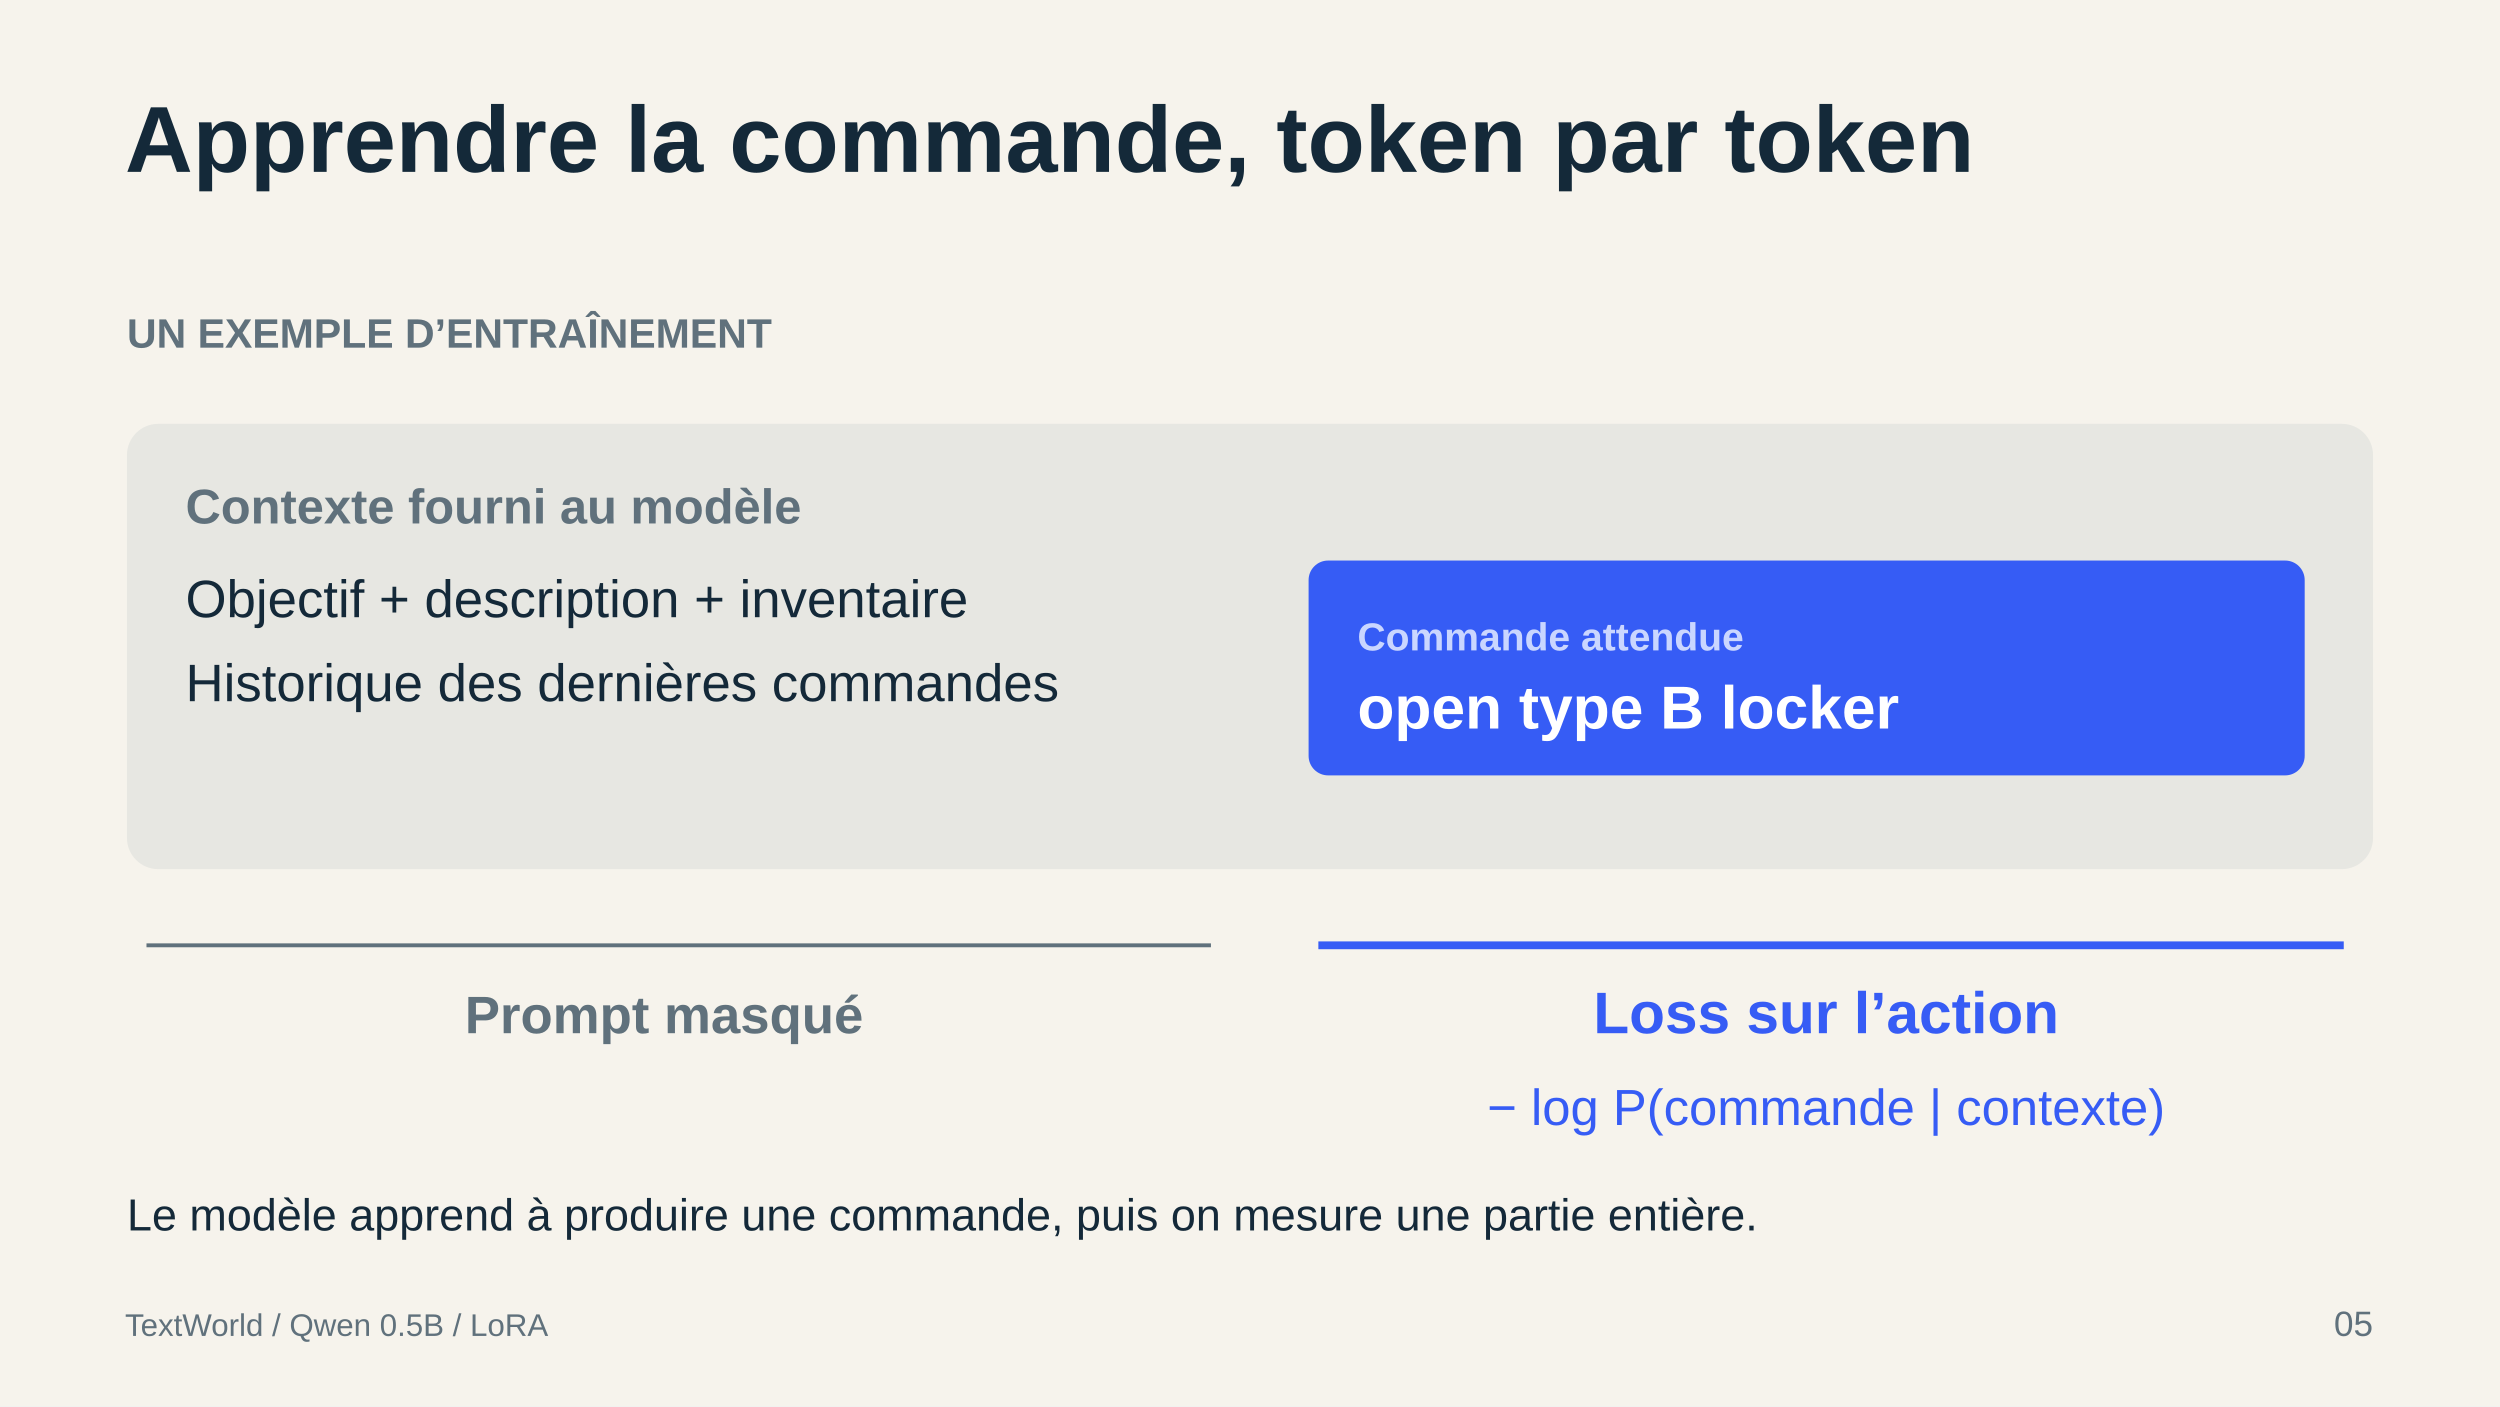
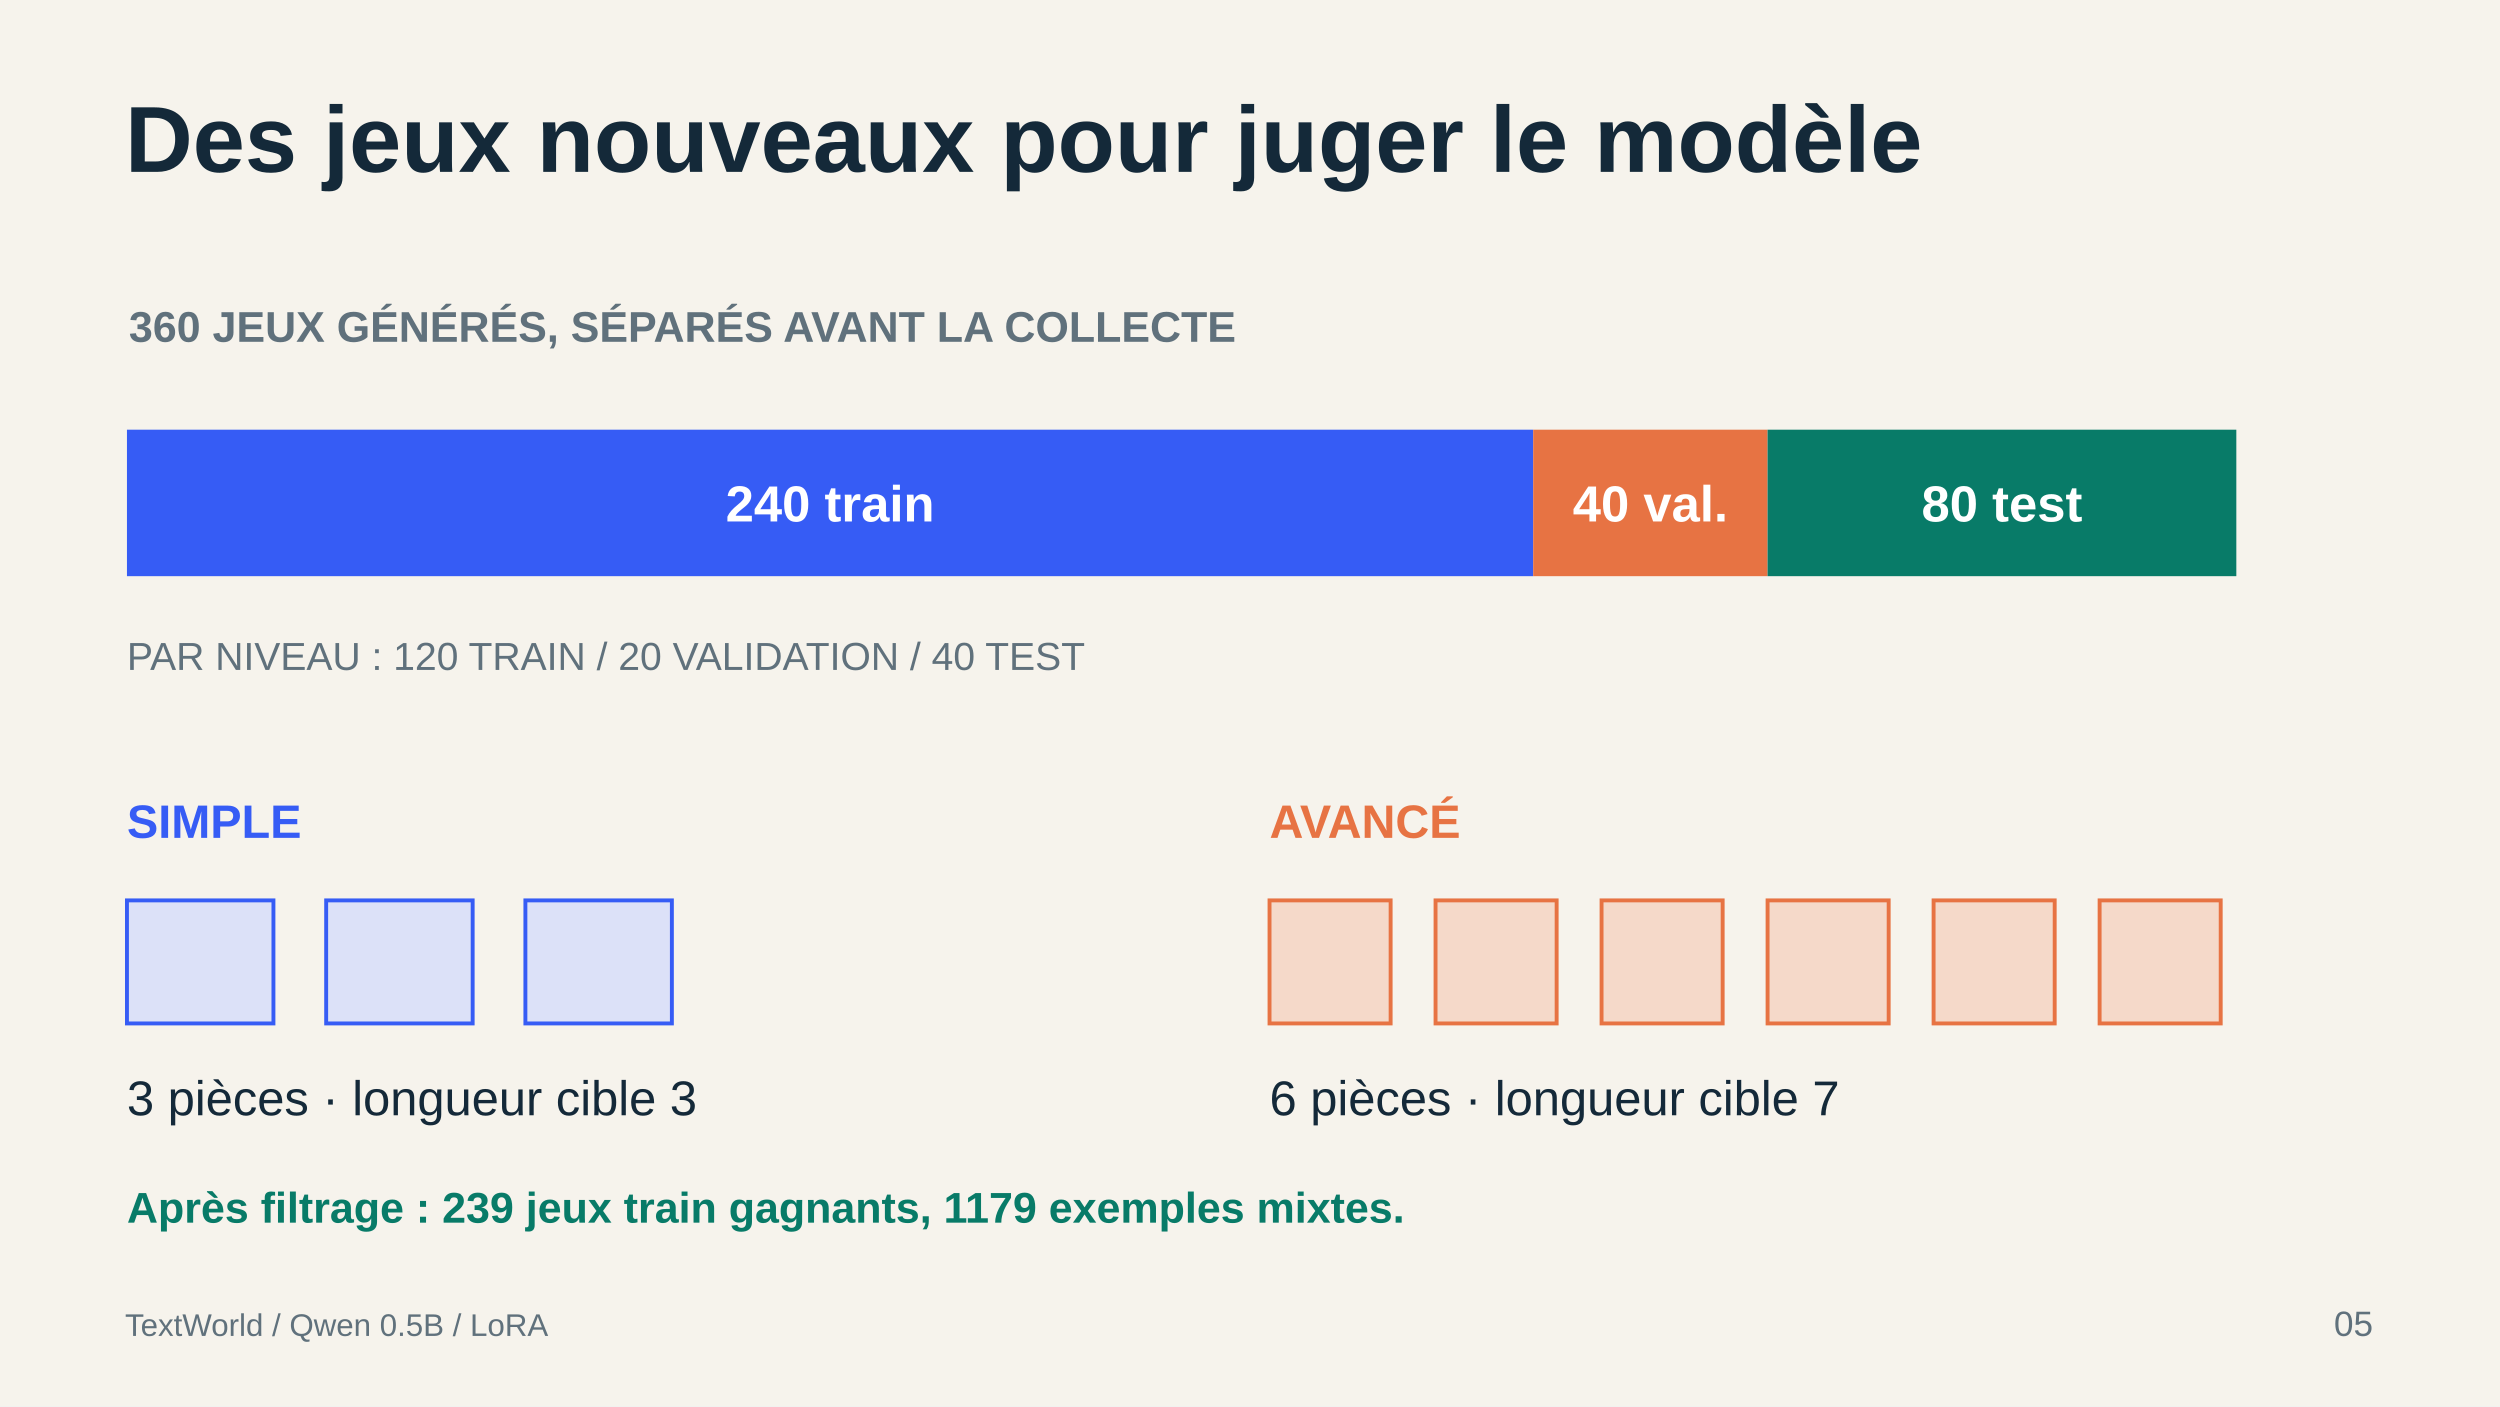
<svg xmlns="http://www.w3.org/2000/svg" width="1280" height="720" viewBox="0 0 1280 720">
  <rect width="1280" height="720" fill="#F6F3EC" />
-   <text x="64" y="88" fill="#142939" font-family="Arial, sans-serif" font-size="48" font-weight="700" text-anchor="start">Apprendre la commande, token par token</text>
+   <text x="64" y="88" fill="#142939" font-family="Arial, sans-serif" font-size="48" font-weight="700" text-anchor="start">Des jeux nouveaux pour juger le modèle</text>
  <text x="64" y="684" fill="#60717C" font-family="Arial, sans-serif" font-size="16" font-weight="400" text-anchor="start">TextWorld / Qwen 0.5B / LoRA</text>
  <text x="1215" y="684" fill="#60717C" font-family="Arial, sans-serif" font-size="18" font-weight="400" text-anchor="end">05</text>
-   <text x="65" y="178" fill="#60717C" font-family="Arial, sans-serif" font-size="21" font-weight="700" text-anchor="start">UN EXEMPLE D’ENTRAÎNEMENT</text>
-   <rect x="65" y="217" width="1150" height="228" rx="16" fill="#E7E7E2" stroke="none" stroke-width="2" />
-   <text x="95" y="268" fill="#60717C" font-family="Arial, sans-serif" font-size="25" font-weight="700" text-anchor="start">Contexte fourni au modèle</text>
-   <text x="95" y="316" fill="#142939" font-family="Arial, sans-serif" font-size="27" font-weight="400" text-anchor="start">Objectif + description + inventaire</text>
-   <text x="95" y="359" fill="#142939" font-family="Arial, sans-serif" font-size="27" font-weight="400" text-anchor="start">Historique des dernières commandes</text>
-   <rect x="670" y="287" width="510" height="110" rx="10" fill="#365CF5" stroke="none" stroke-width="2" />
-   <text x="695" y="333" fill="#CAD6FF" font-family="Arial, sans-serif" font-size="20" font-weight="700" text-anchor="start">Commande attendue</text>
-   <text x="695" y="373" fill="white" font-family="Arial, sans-serif" font-size="31" font-weight="700" text-anchor="start">open type B locker</text>
-   <path d="M75,484 L620,484" fill="none" stroke="#60717C" stroke-width="2" stroke-dasharray="" />
-   <path d="M675,484 L1200,484" fill="none" stroke="#365CF5" stroke-width="4" stroke-dasharray="" />
-   <text x="340" y="529" fill="#60717C" font-family="Arial, sans-serif" font-size="27" font-weight="700" text-anchor="middle">Prompt masqué</text>
-   <text x="935" y="529" fill="#365CF5" font-family="Arial, sans-serif" font-size="30" font-weight="700" text-anchor="middle">Loss sur l’action</text>
-   <text x="935" y="576" fill="#365CF5" font-family="Arial, sans-serif" font-size="26" font-weight="400" text-anchor="middle">− log P(commande | contexte)</text>
-   <text x="65" y="630" fill="#142939" font-family="Arial, sans-serif" font-size="23" font-weight="400" text-anchor="start">Le modèle apprend à produire une commande, puis on mesure une partie entière.</text>
+   <text x="66" y="175" fill="#60717C" font-family="Arial, sans-serif" font-size="22" font-weight="700" text-anchor="start">360 JEUX GÉNÉRÉS, SÉPARÉS AVANT LA COLLECTE</text>
+   <rect x="65" y="220" width="720" height="75" rx="0" fill="#365CF5" stroke="none" stroke-width="2" />
+   <text x="425.0" y="267" fill="white" font-family="Arial, sans-serif" font-size="26" font-weight="700" text-anchor="middle">240 train</text>
+   <rect x="785" y="220" width="120" height="75" rx="0" fill="#E77343" stroke="none" stroke-width="2" />
+   <text x="845.0" y="267" fill="white" font-family="Arial, sans-serif" font-size="26" font-weight="700" text-anchor="middle">40 val.</text>
+   <rect x="905" y="220" width="240" height="75" rx="0" fill="#087B68" stroke="none" stroke-width="2" />
+   <text x="1025.0" y="267" fill="white" font-family="Arial, sans-serif" font-size="26" font-weight="700" text-anchor="middle">80 test</text>
+   <text x="65" y="343" fill="#60717C" font-family="Arial, sans-serif" font-size="20" font-weight="400" text-anchor="start">PAR NIVEAU : 120 TRAIN / 20 VALIDATION / 40 TEST</text>
+   <text x="65" y="429" fill="#365CF5" font-family="Arial, sans-serif" font-size="24" font-weight="700" text-anchor="start">SIMPLE</text>
+   <text x="650" y="429" fill="#E77343" font-family="Arial, sans-serif" font-size="24" font-weight="700" text-anchor="start">AVANCÉ</text>
+   <rect x="65" y="461" width="75" height="63" rx="0" fill="#DCE1F8" stroke="#365CF5" stroke-width="2" />
+   <rect x="167" y="461" width="75" height="63" rx="0" fill="#DCE1F8" stroke="#365CF5" stroke-width="2" />
+   <rect x="269" y="461" width="75" height="63" rx="0" fill="#DCE1F8" stroke="#365CF5" stroke-width="2" />
+   <rect x="650" y="461" width="62" height="63" rx="0" fill="#F5D9C9" stroke="#E77343" stroke-width="2" />
+   <rect x="735" y="461" width="62" height="63" rx="0" fill="#F5D9C9" stroke="#E77343" stroke-width="2" />
+   <rect x="820" y="461" width="62" height="63" rx="0" fill="#F5D9C9" stroke="#E77343" stroke-width="2" />
+   <rect x="905" y="461" width="62" height="63" rx="0" fill="#F5D9C9" stroke="#E77343" stroke-width="2" />
+   <rect x="990" y="461" width="62" height="63" rx="0" fill="#F5D9C9" stroke="#E77343" stroke-width="2" />
+   <rect x="1075" y="461" width="62" height="63" rx="0" fill="#F5D9C9" stroke="#E77343" stroke-width="2" />
+   <text x="65" y="571" fill="#142939" font-family="Arial, sans-serif" font-size="25" font-weight="400" text-anchor="start">3 pièces · longueur cible 3</text>
+   <text x="650" y="571" fill="#142939" font-family="Arial, sans-serif" font-size="25" font-weight="400" text-anchor="start">6 pièces · longueur cible 7</text>
+   <text x="65" y="626" fill="#087B68" font-family="Arial, sans-serif" font-size="22" font-weight="600" text-anchor="start">Après filtrage : 239 jeux train gagnants, 1179 exemples mixtes.</text>
</svg>
